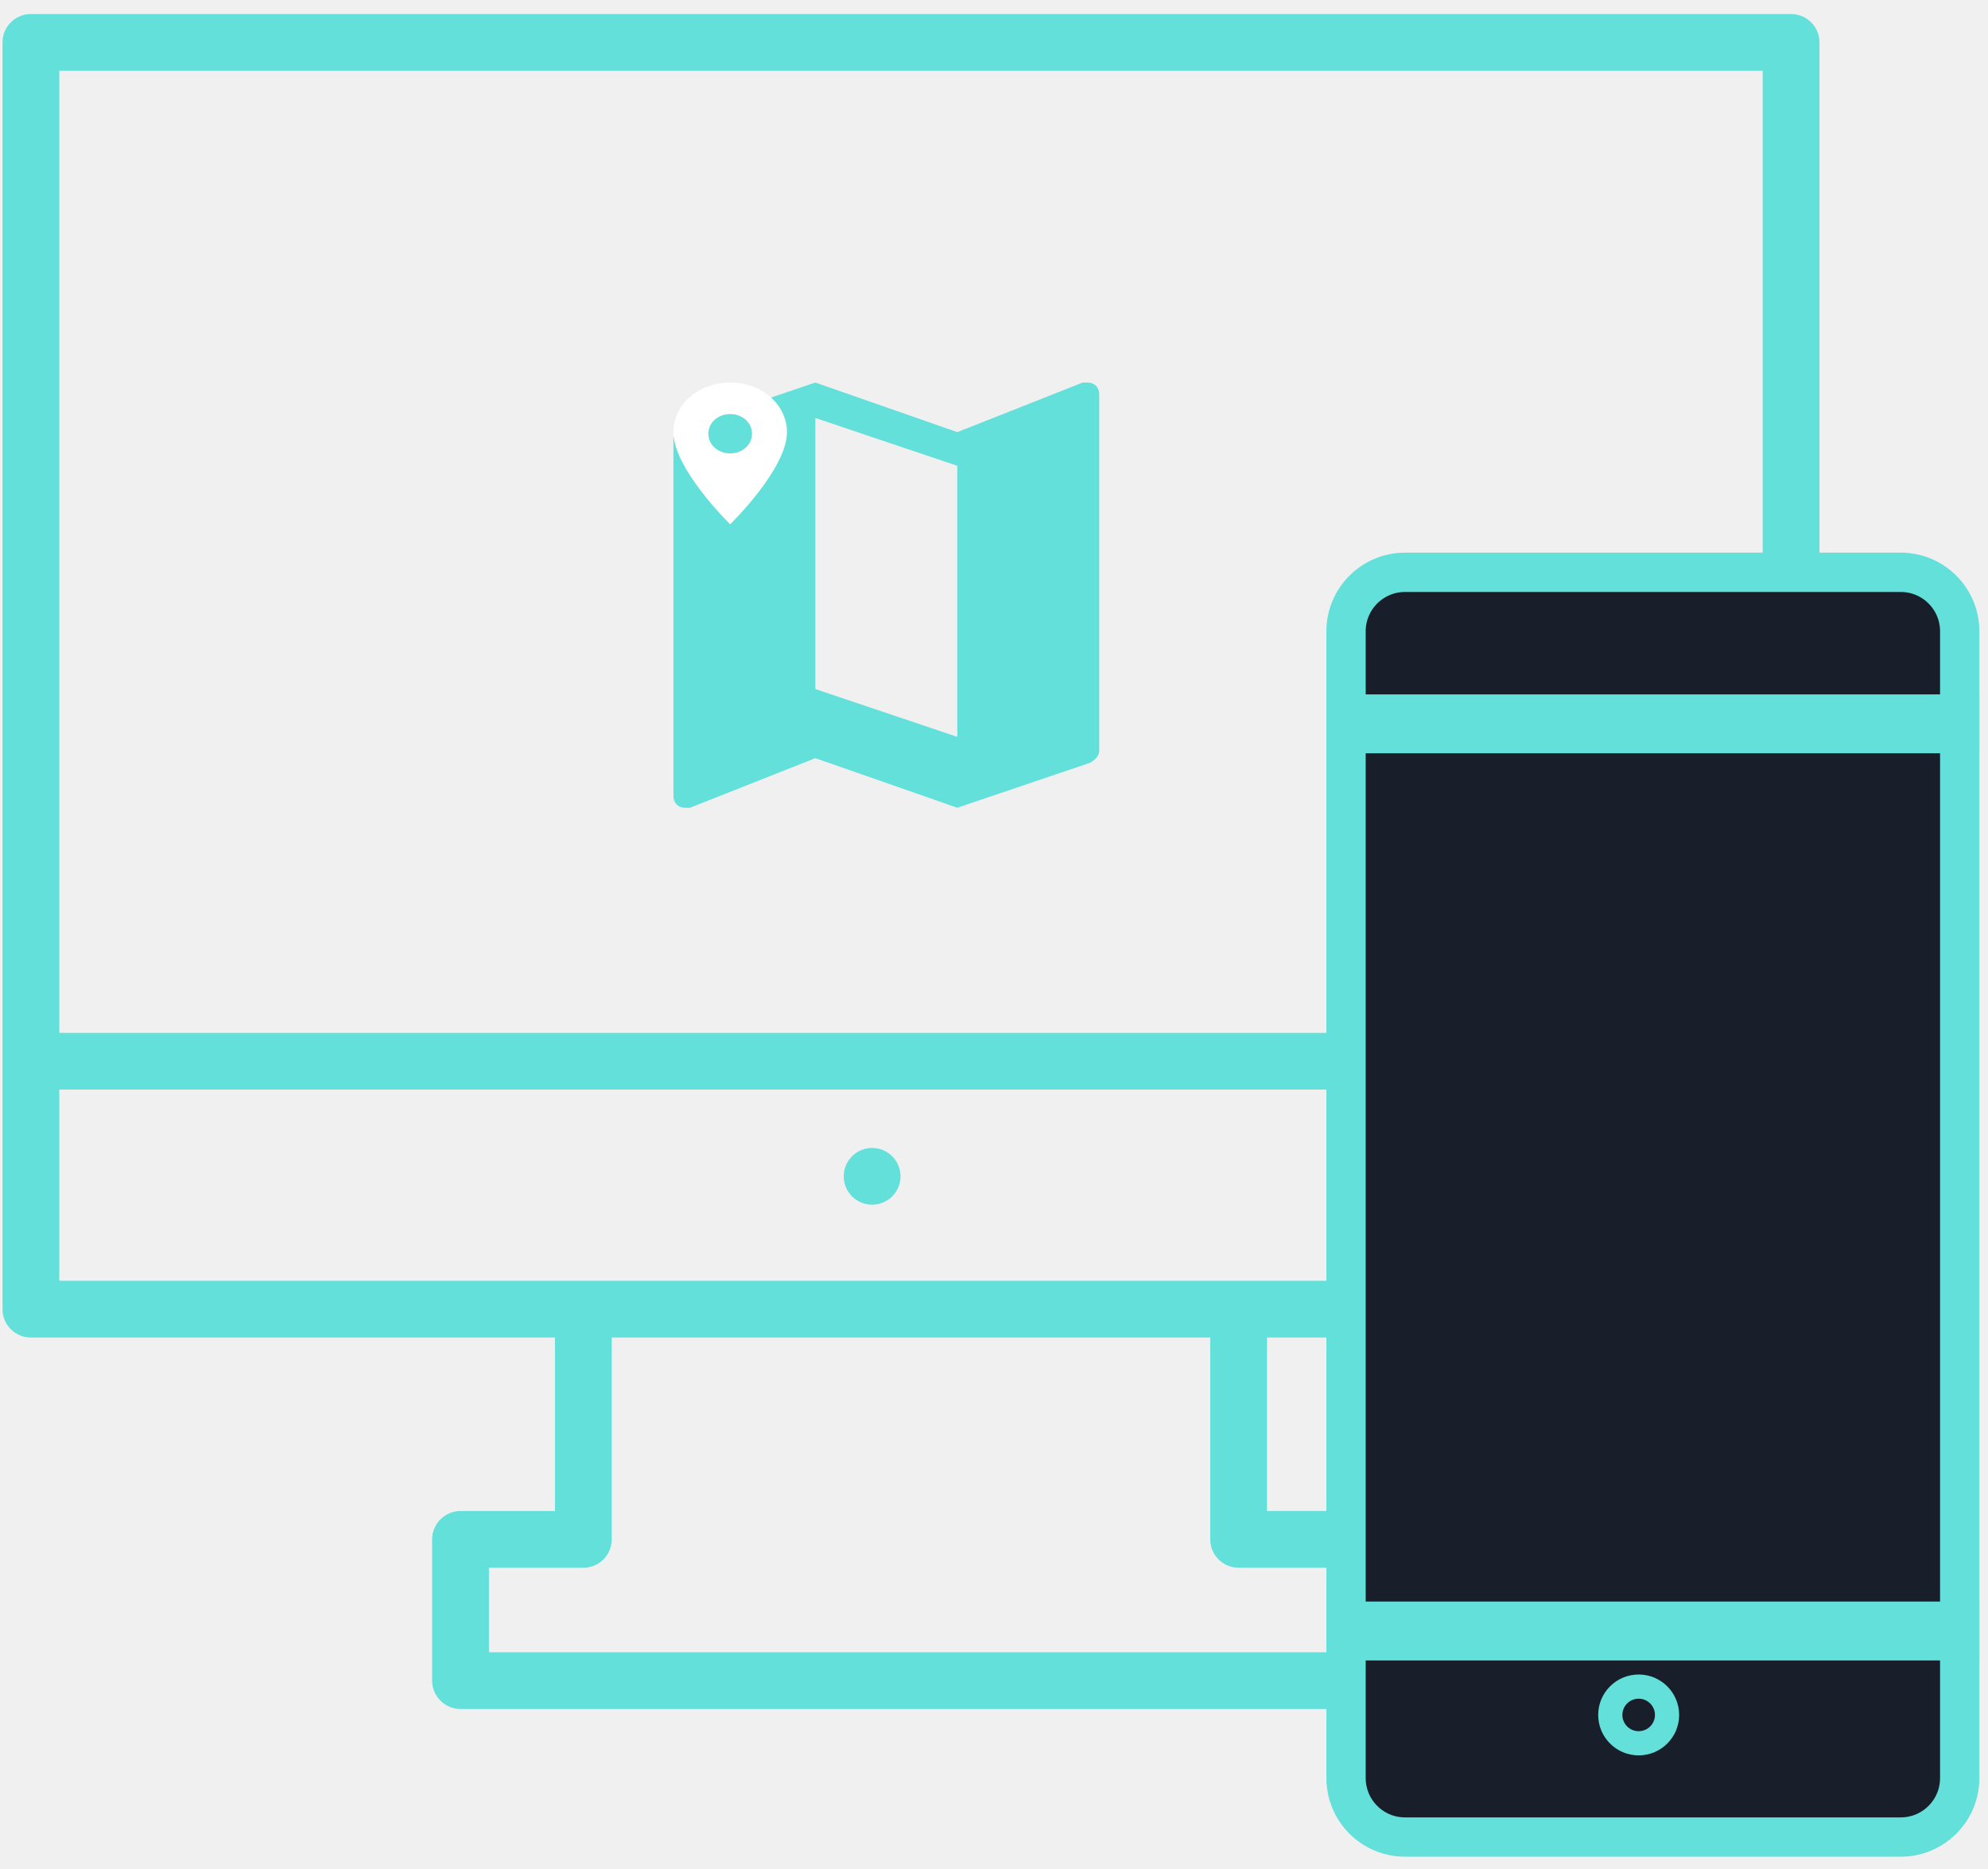
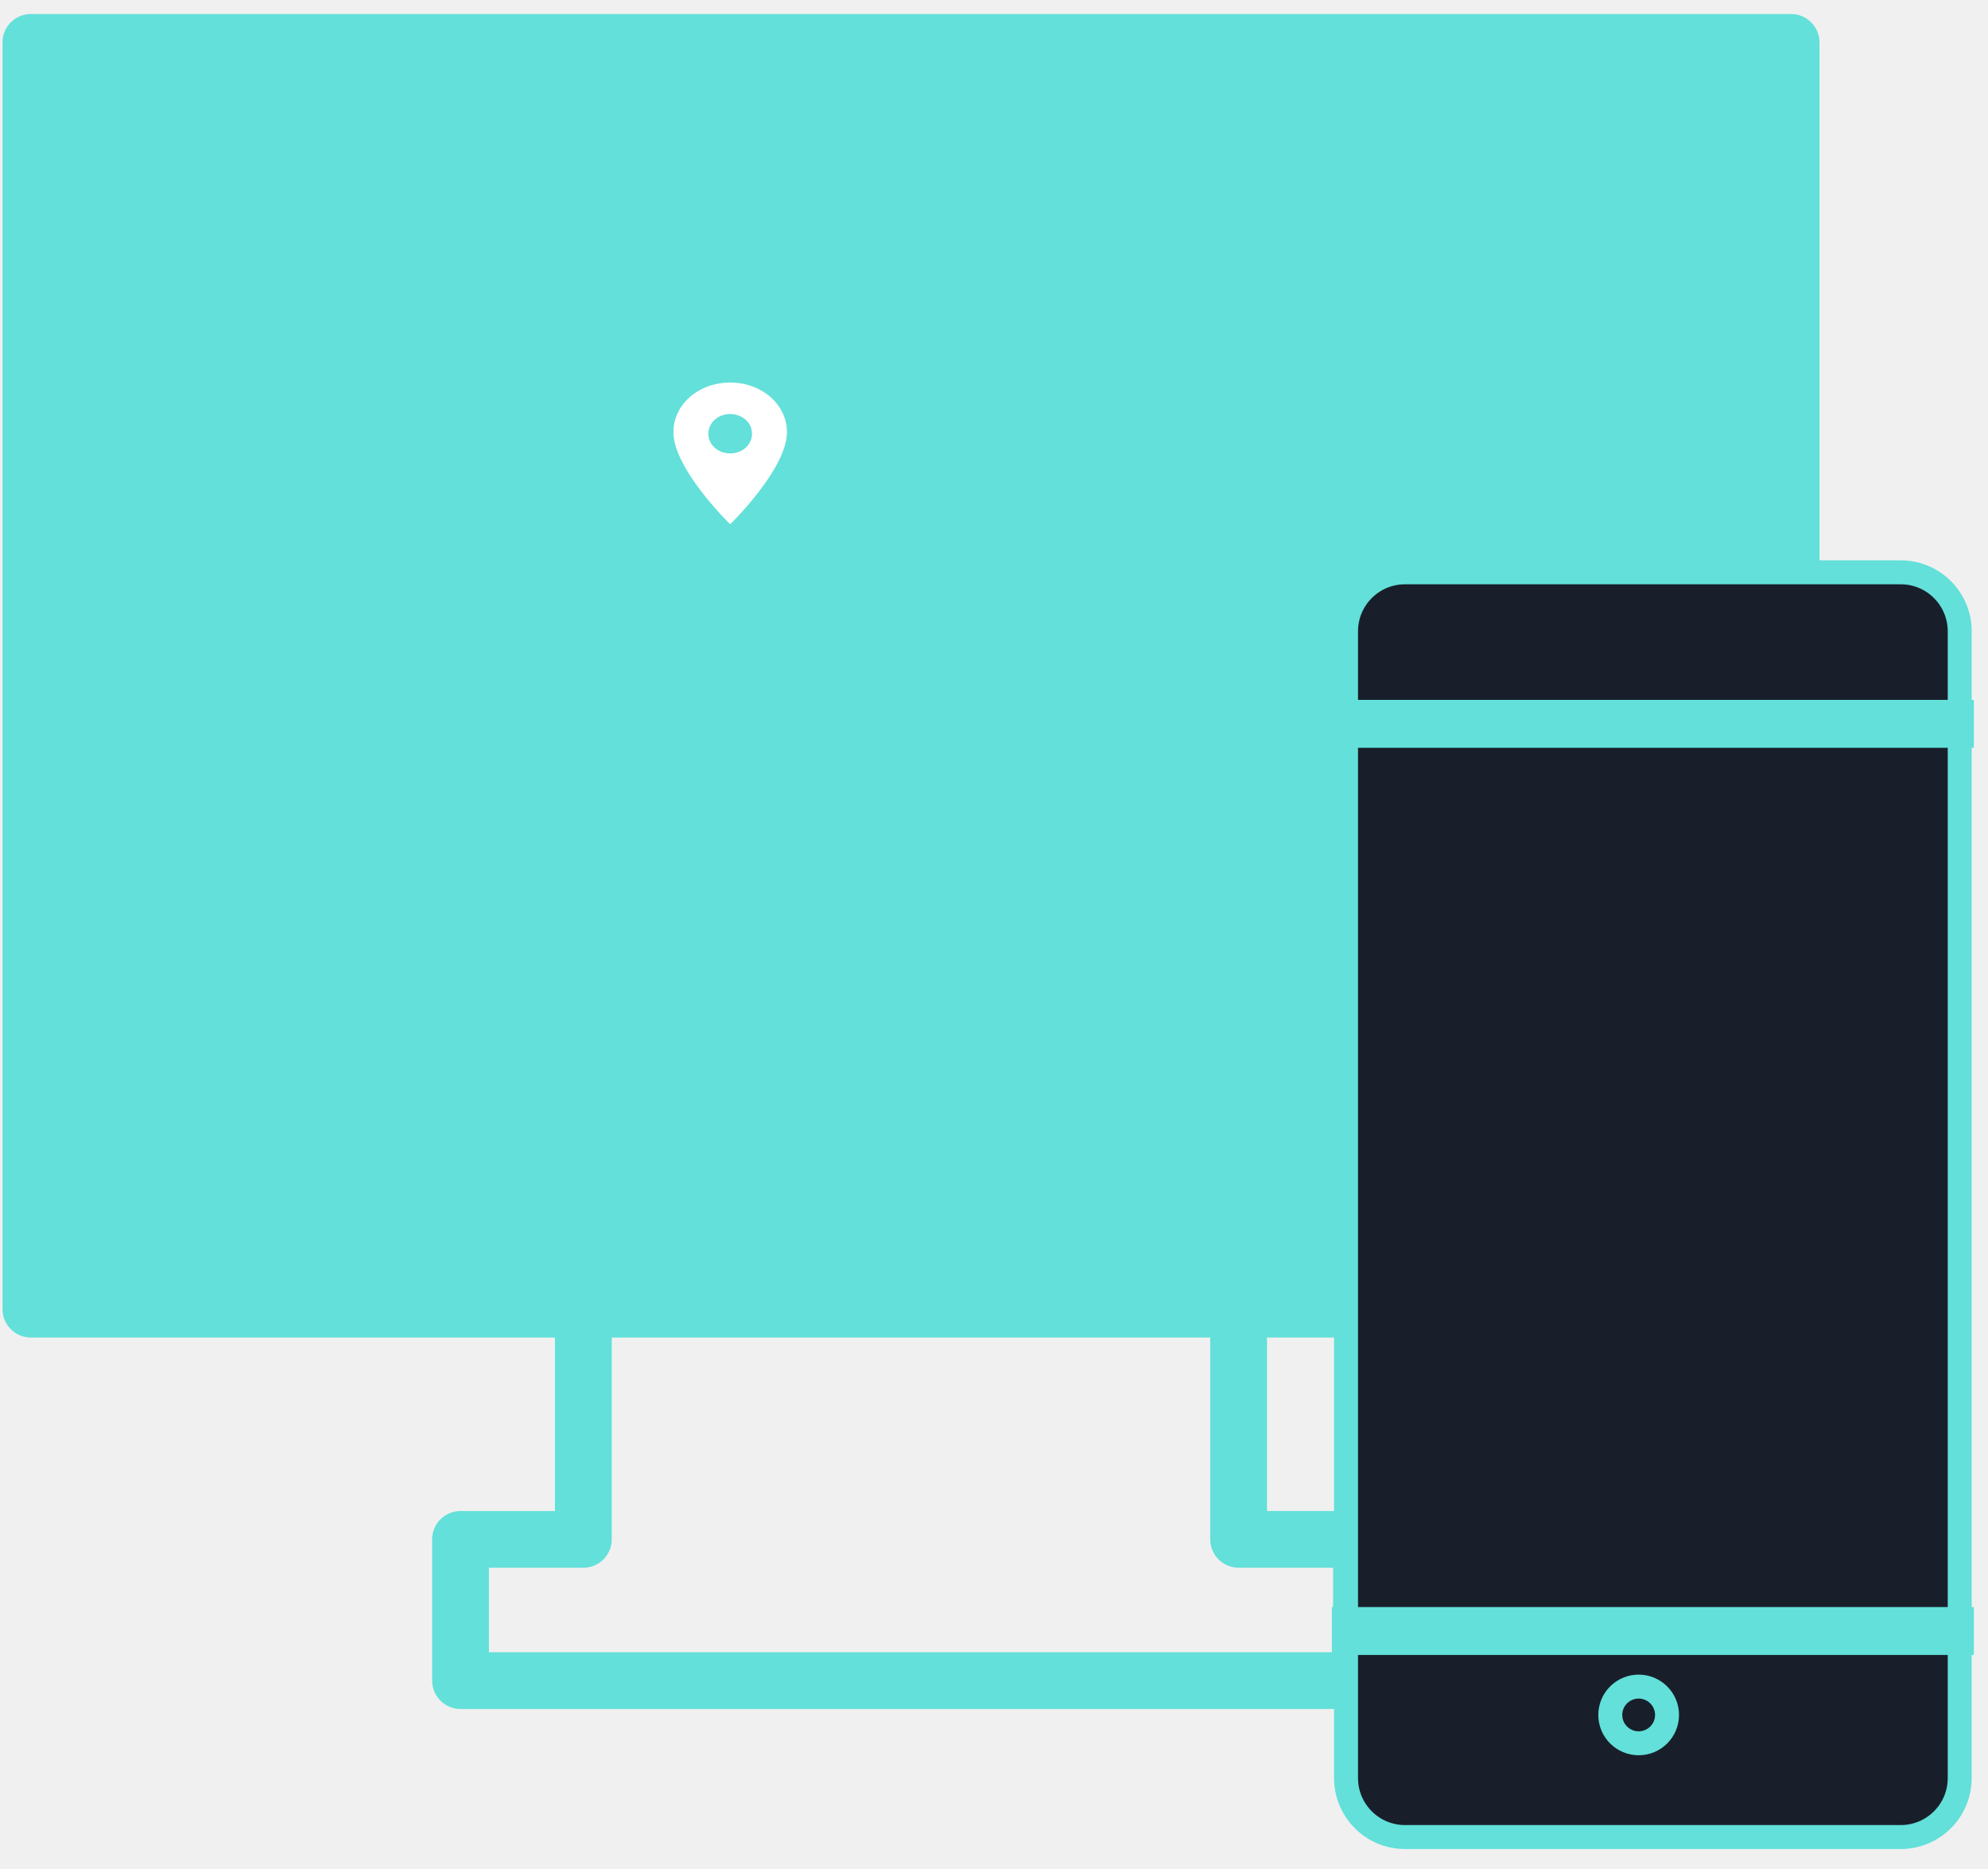
<svg xmlns="http://www.w3.org/2000/svg" width="83" height="78">
-   <g fill="none" fill-rule="evenodd">
+   <g fill="none" fillRule="evenodd">
    <path d="M2.476 53.466h71.117v-7.983H2.476v7.983zm49.237 11.977h3.943v3.529H20.413v-3.529h3.942c.656 0 1.185-.529 1.185-1.183v-8.427h24.988v8.427c0 .654.53 1.183 1.185 1.183zM2.476 43.116h71.117V2.95H2.476v40.165zM1.29.585C.635.585.105 1.114.105 1.768V54.65c0 .655.53 1.184 1.185 1.184h21.88v7.243h-3.943c-.655 0-1.185.532-1.185 1.184v5.895c0 .652.53 1.184 1.185 1.184h37.615c.654 0 1.185-.532 1.185-1.184V64.26c0-.652-.531-1.184-1.185-1.184h-3.944v-7.243h21.88c.655 0 1.186-.53 1.186-1.184V1.77c0-.655-.531-1.184-1.185-1.184H1.29z" fill="#62E0D9" />
    <path d="M36.412 47.92c-.654 0-1.185.53-1.185 1.184a1.185 1.185 0 0 0 2.37 0c0-.653-.531-1.184-1.185-1.184" fill="#62E0D9" />
    <g transform="translate(55.377 23.07)" stroke="#62E0D9">
-       <rect stroke-width="1.641" fill="#181F2B" x=".821" y=".821" width="25.621" height="52.795" rx="2.462" />
-       <path stroke-width="1.458" fill="#FFF" d="M.729 6.646h25.803v1H.729zM.729 44.515h25.803v1H.729z" />
-       <ellipse stroke-width="1.01" cx="13.038" cy="48.519" rx="1.185" ry="1.183" />
+       <rect strokeWidth="1.641" fill="#181F2B" x=".821" y=".821" width="25.621" height="52.795" rx="2.462" />
+       <path strokeWidth="1.458" fill="#FFF" d="M.729 6.646h25.803v1H.729zM.729 44.515h25.803v1H.729z" />
+       <ellipse strokeWidth="1.01" cx="13.038" cy="48.519" rx="1.185" ry="1.183" />
    </g>
    <g>
      <path d="M45.4 15.969h-.197l-5.235 2.07-5.927-2.07-5.531 1.874c-.198.098-.395.197-.395.493v14.89c0 .297.197.494.494.494h.197l5.235-2.071 5.927 2.07 5.531-1.873c.198-.099.395-.296.395-.493V16.462c0-.296-.197-.493-.494-.493zM39.968 30.76l-5.927-1.997V17.448l5.927 1.997v11.316z" fill="#62E0D9" />
      <path d="M30.485 15.969c-1.32 0-2.37.917-2.37 2.07 0 1.54 2.37 3.847 2.37 3.847s2.371-2.308 2.371-3.846c0-1.154-1.05-2.071-2.37-2.071zm0 2.958c-.51 0-.911-.361-.911-.821 0-.46.4-.822.911-.822s.912.361.912.822c0 .46-.401.821-.912.821z" fill="#FFF" />
    </g>
  </g>
</svg>
